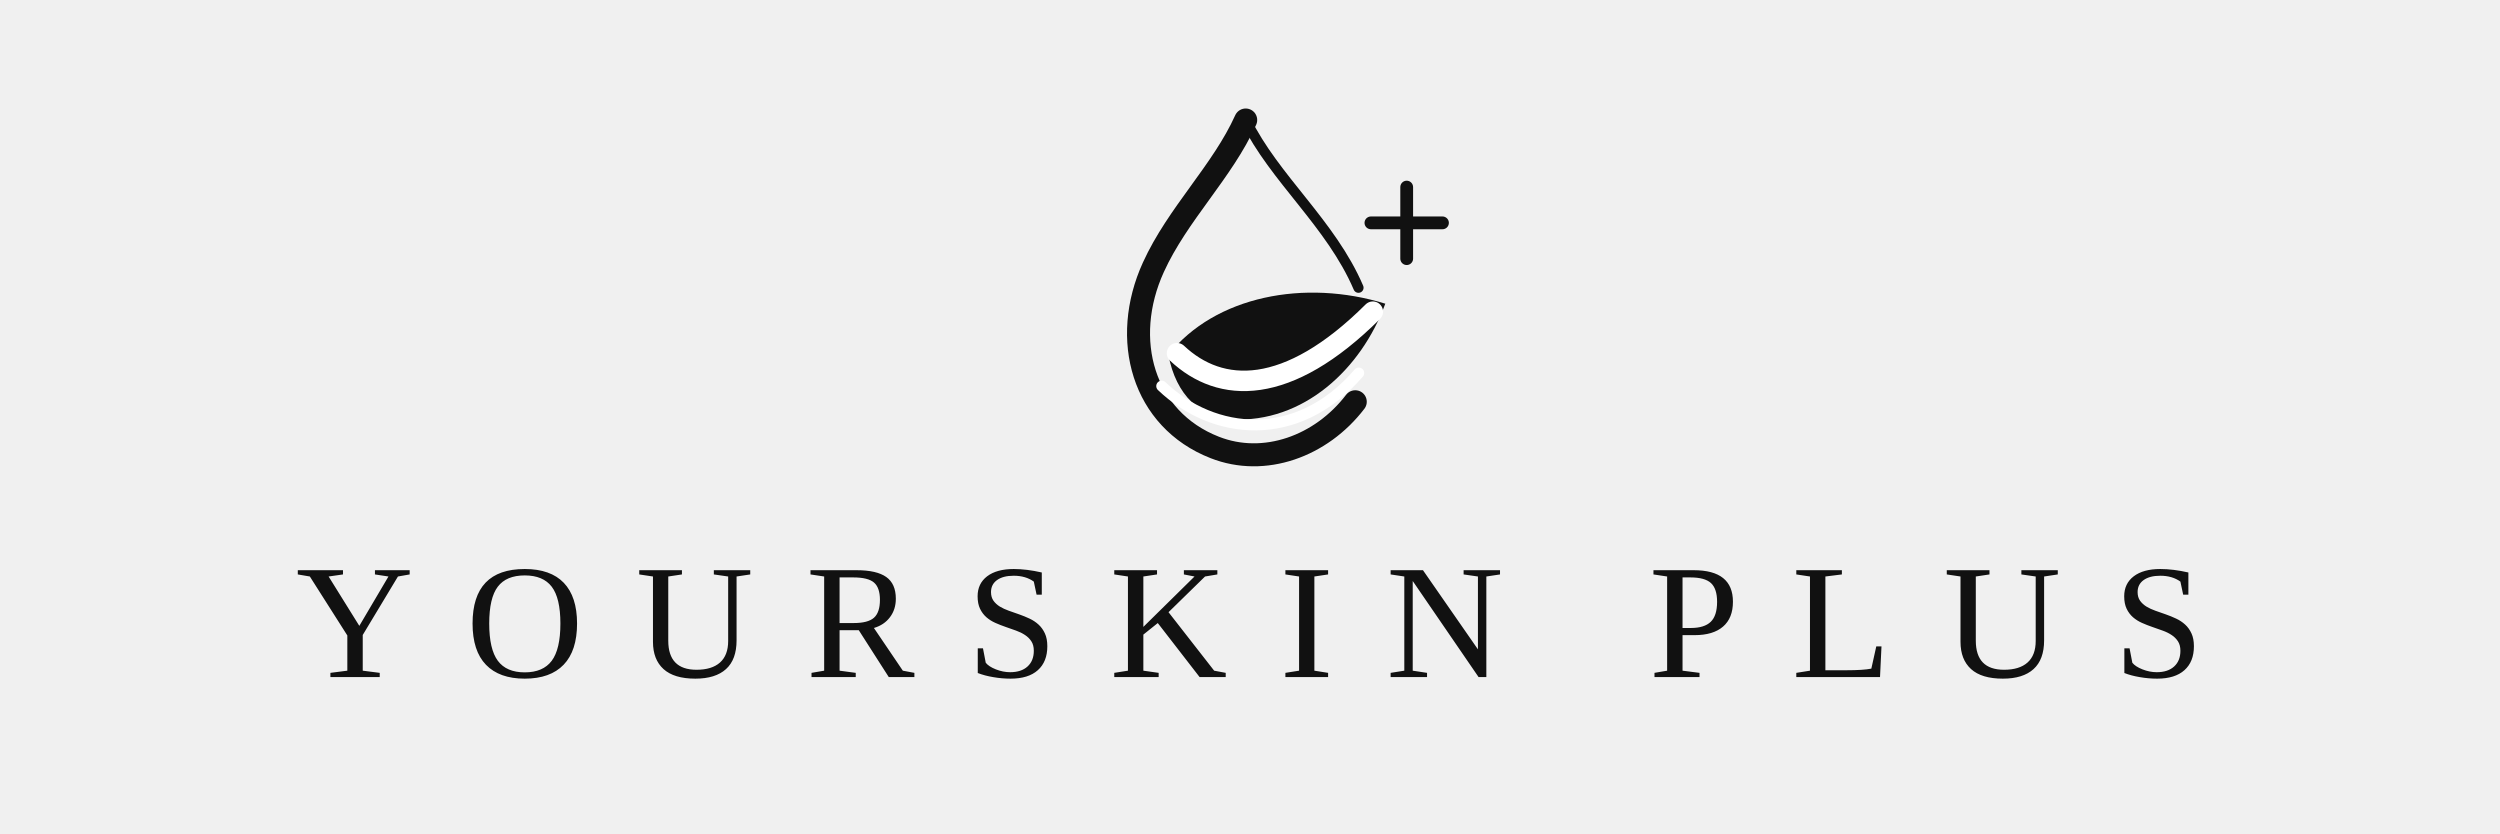
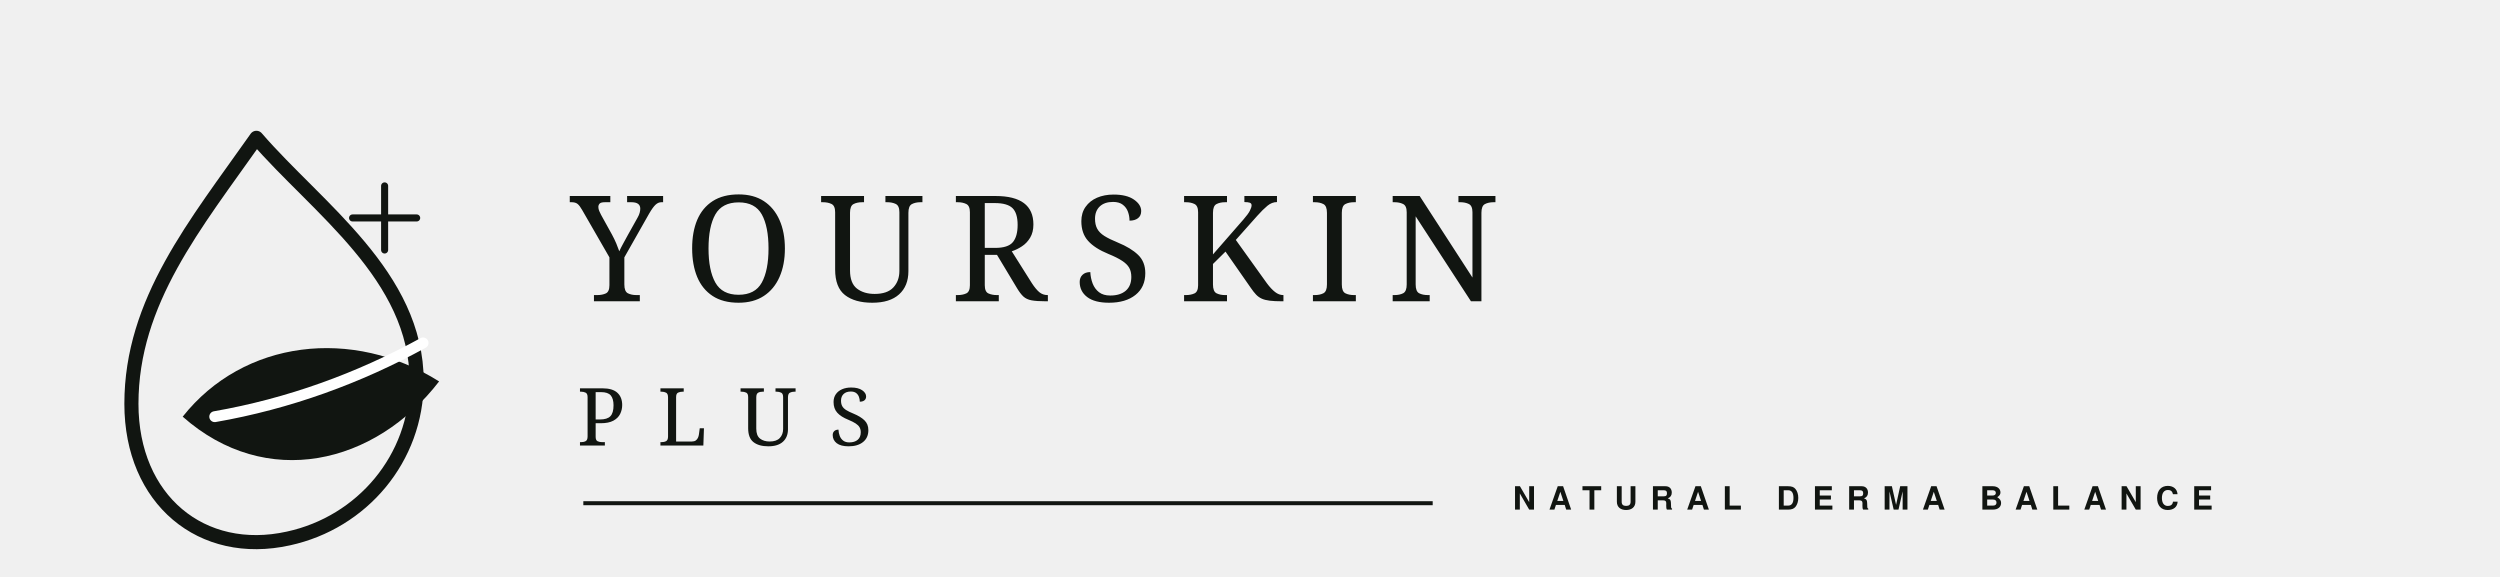
- <svg xmlns="http://www.w3.org/2000/svg" width="720" height="240" viewBox="0 0 720 240" fill="none" role="img" aria-labelledby="title desc">
-   <g transform="translate(287 18) scale(0.92)">
-     <path d="M78 18C70.7 34.2 56.7 47.4 49.1 64.1C38.8 86.7 45.8 111.7 68.3 120.5C83.8 126.6 101.6 120.2 112.3 106.2" stroke="#111111" stroke-width="7.2" stroke-linecap="round" stroke-linejoin="round" />
-     <path d="M78 18C87 36.4 104.7 50.4 113.3 70.5" stroke="#111111" stroke-width="3.2" stroke-linecap="round" stroke-linejoin="round" />
-     <path d="M53.8 91.5C68.4 73.1 96.5 67.7 121.7 75.5C114.2 96 96 112.9 73.7 111.7C64 111.2 56.2 104.3 53.8 91.5Z" fill="#111111" />
-     <path d="M56.5 91C70.1 103.8 91 104.7 117.8 78" stroke="#FFFFFF" stroke-width="6.4" stroke-linecap="round" />
-     <path d="M51.7 101.3C67.9 116.8 94.2 119.6 113.4 97.2" stroke="#FFFFFF" stroke-width="3.4" stroke-linecap="round" />
-     <path d="M128.4 39V61.4" stroke="#111111" stroke-width="4" stroke-linecap="round" />
-     <path d="M117.2 50.2H139.6" stroke="#111111" stroke-width="4" stroke-linecap="round" />
-   </g>
-   <text x="360" y="195" fill="#111111" text-anchor="middle" font-family="Didot, Bodoni 72, Cormorant Garamond, Times New Roman, serif" font-size="47" font-weight="400" letter-spacing="15">YOURSKIN PLUS</text>
+ <svg xmlns="http://www.w3.org/2000/svg" width="780" height="180" viewBox="0 0 780 180" fill="none" role="img" aria-labelledby="title desc">
+   <path d="M80 43C61 70 41 94 41 126C41 156 63 174 90 168C113 163 130 143 130 119C130 86 99 65 80 43Z" stroke="#111511" stroke-width="4.4" stroke-linecap="round" stroke-linejoin="round" />
+   <path d="M57 130C76 106 110 102 137 119C117 145 83 153 57 130Z" fill="#111511" />
+   <path d="M67 130C90 126 112 118 132 107" stroke="#FFFFFF" stroke-width="3.4" stroke-linecap="round" />
+   <path d="M120 58V78" stroke="#111511" stroke-width="2.2" stroke-linecap="round" />
+   <path d="M110 68H130" stroke="#111511" stroke-width="2.2" stroke-linecap="round" />
+   <text x="178" y="94" fill="#111511" font-family="'Iowan Old Style', 'Bodoni 72', Georgia, serif" font-size="46" font-weight="400" letter-spacing="8">YOURSKIN</text>
+   <text x="180" y="139" fill="#111511" font-family="'Iowan Old Style', 'Bodoni 72', Georgia, serif" font-size="25" font-weight="400" letter-spacing="10">PLUS</text>
+   <path d="M182 157H447" stroke="#111511" stroke-width="1.25" />
+   <text x="472" y="159" fill="#111511" font-family="'Avenir Next', 'Helvetica Neue', sans-serif" font-size="10" font-weight="600" letter-spacing="4">NATURAL DERMA BALANCE</text>
</svg>
